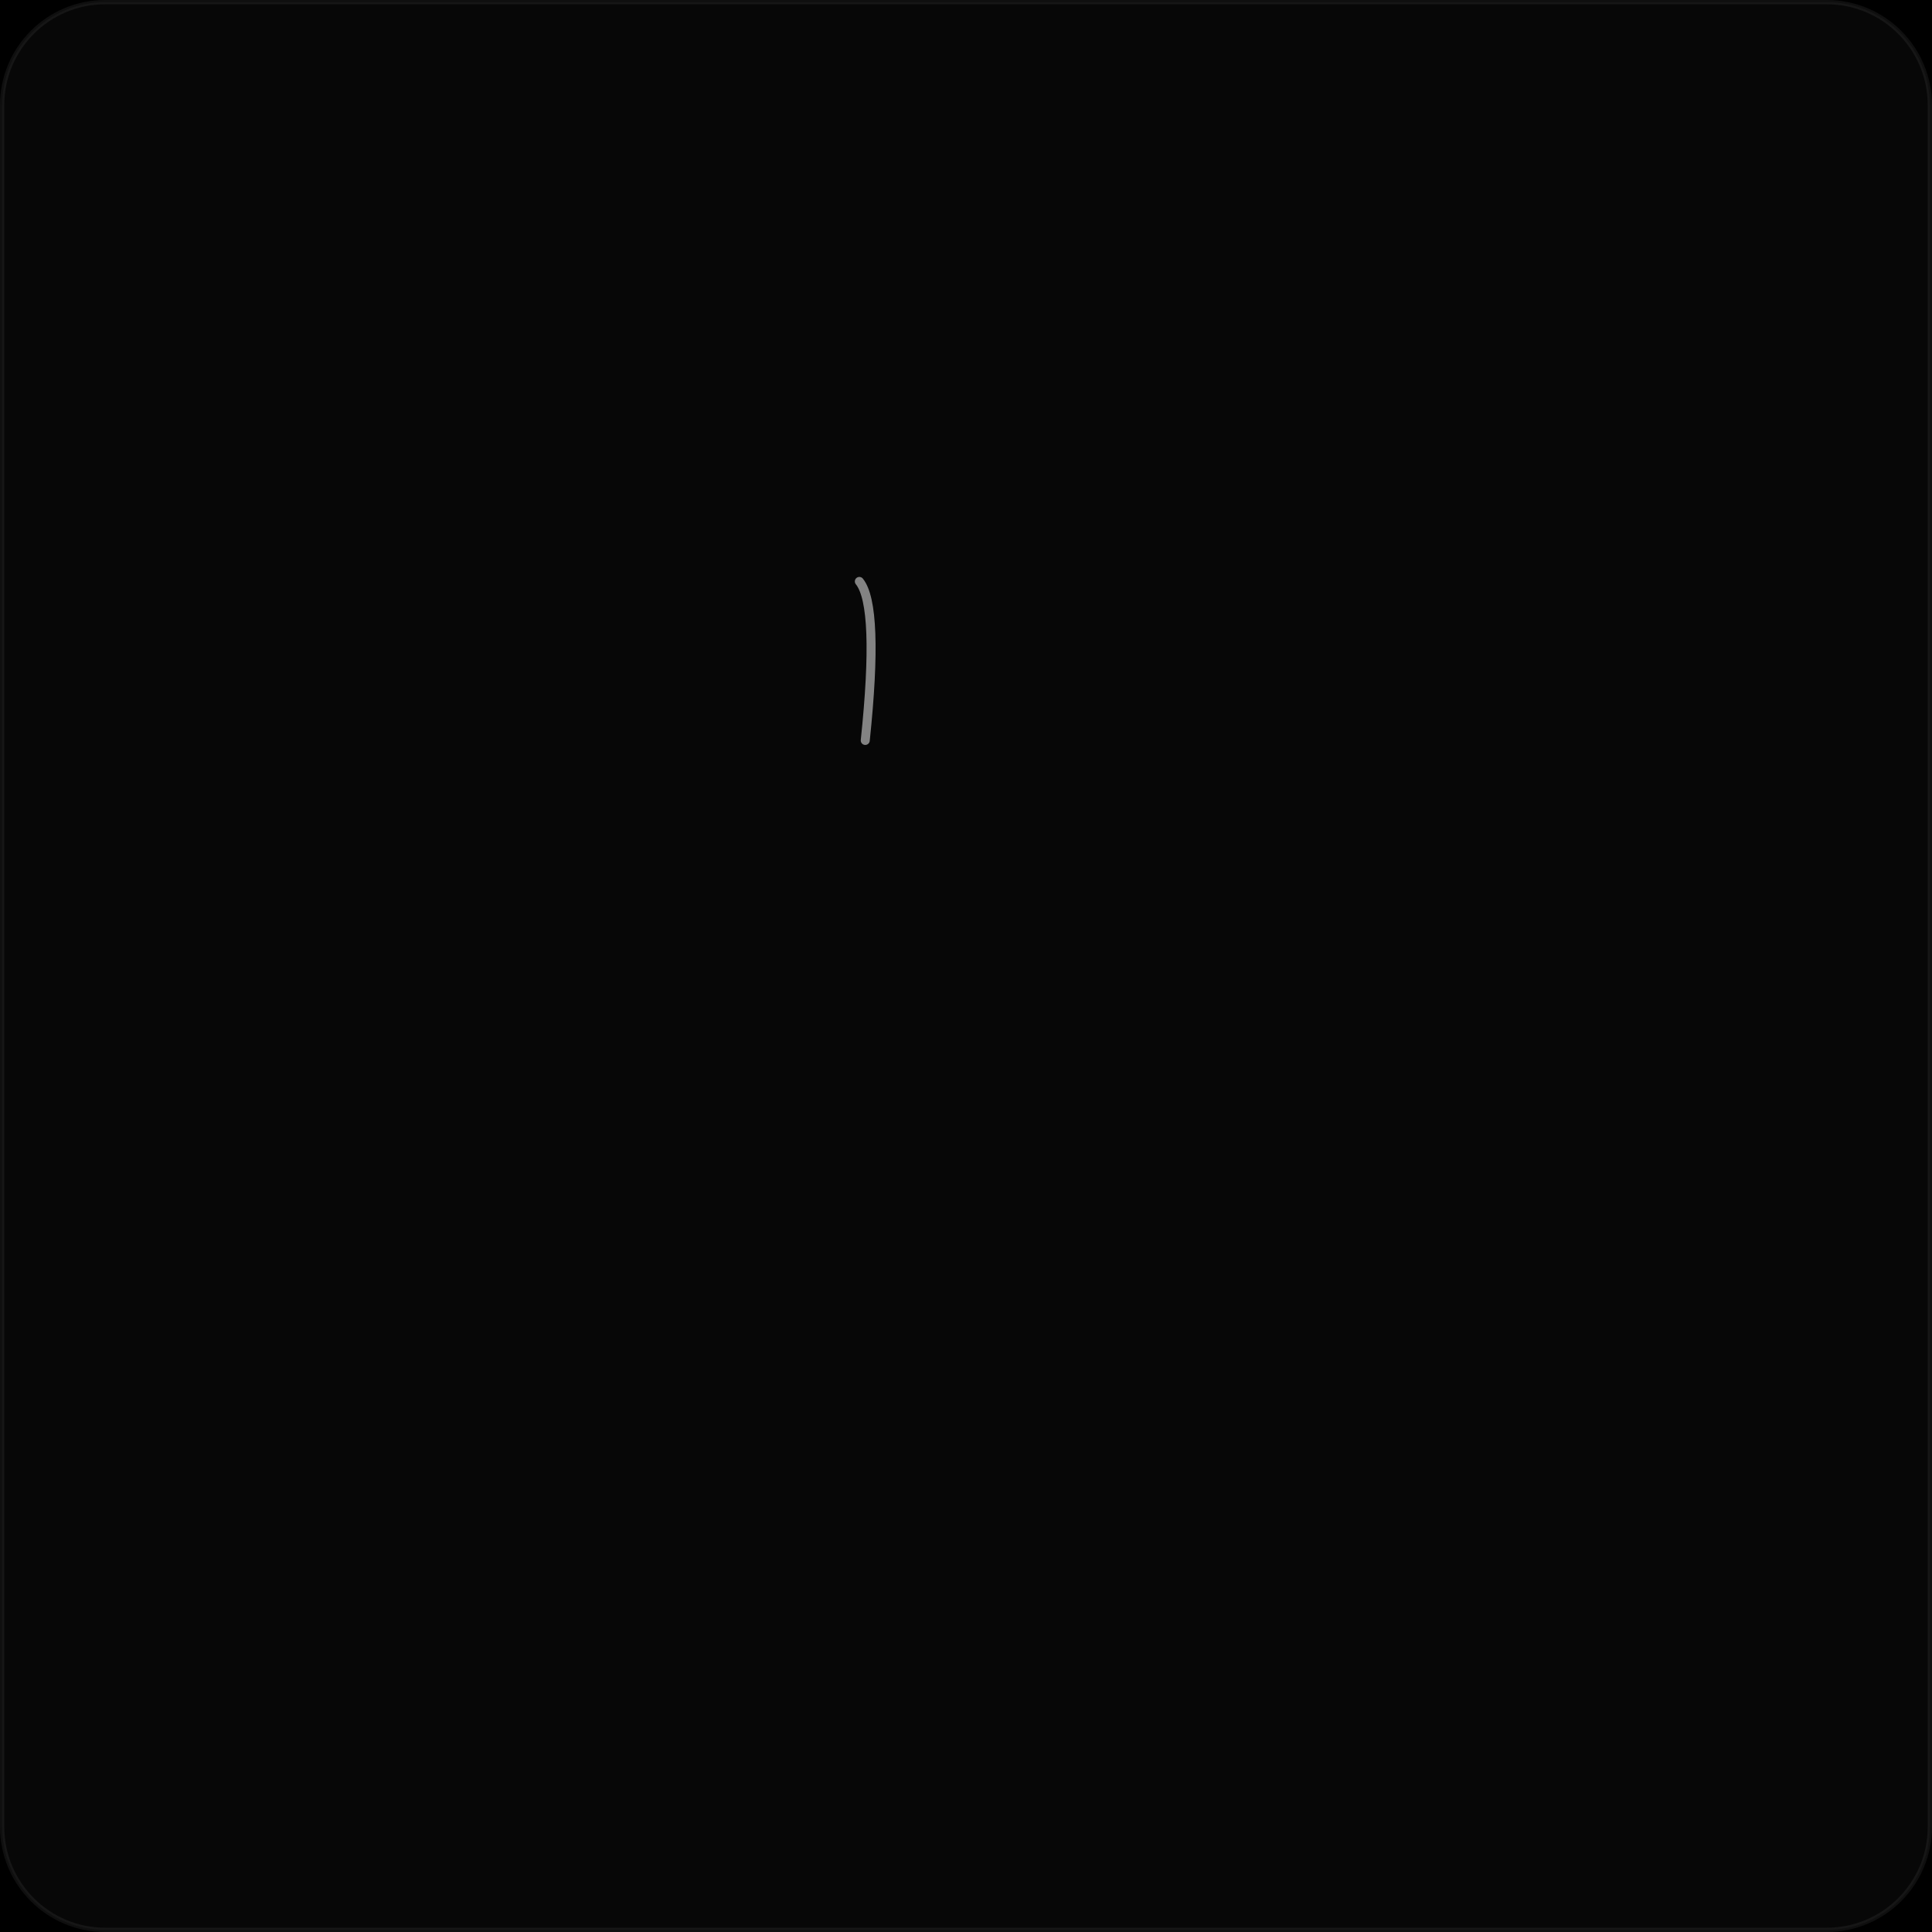
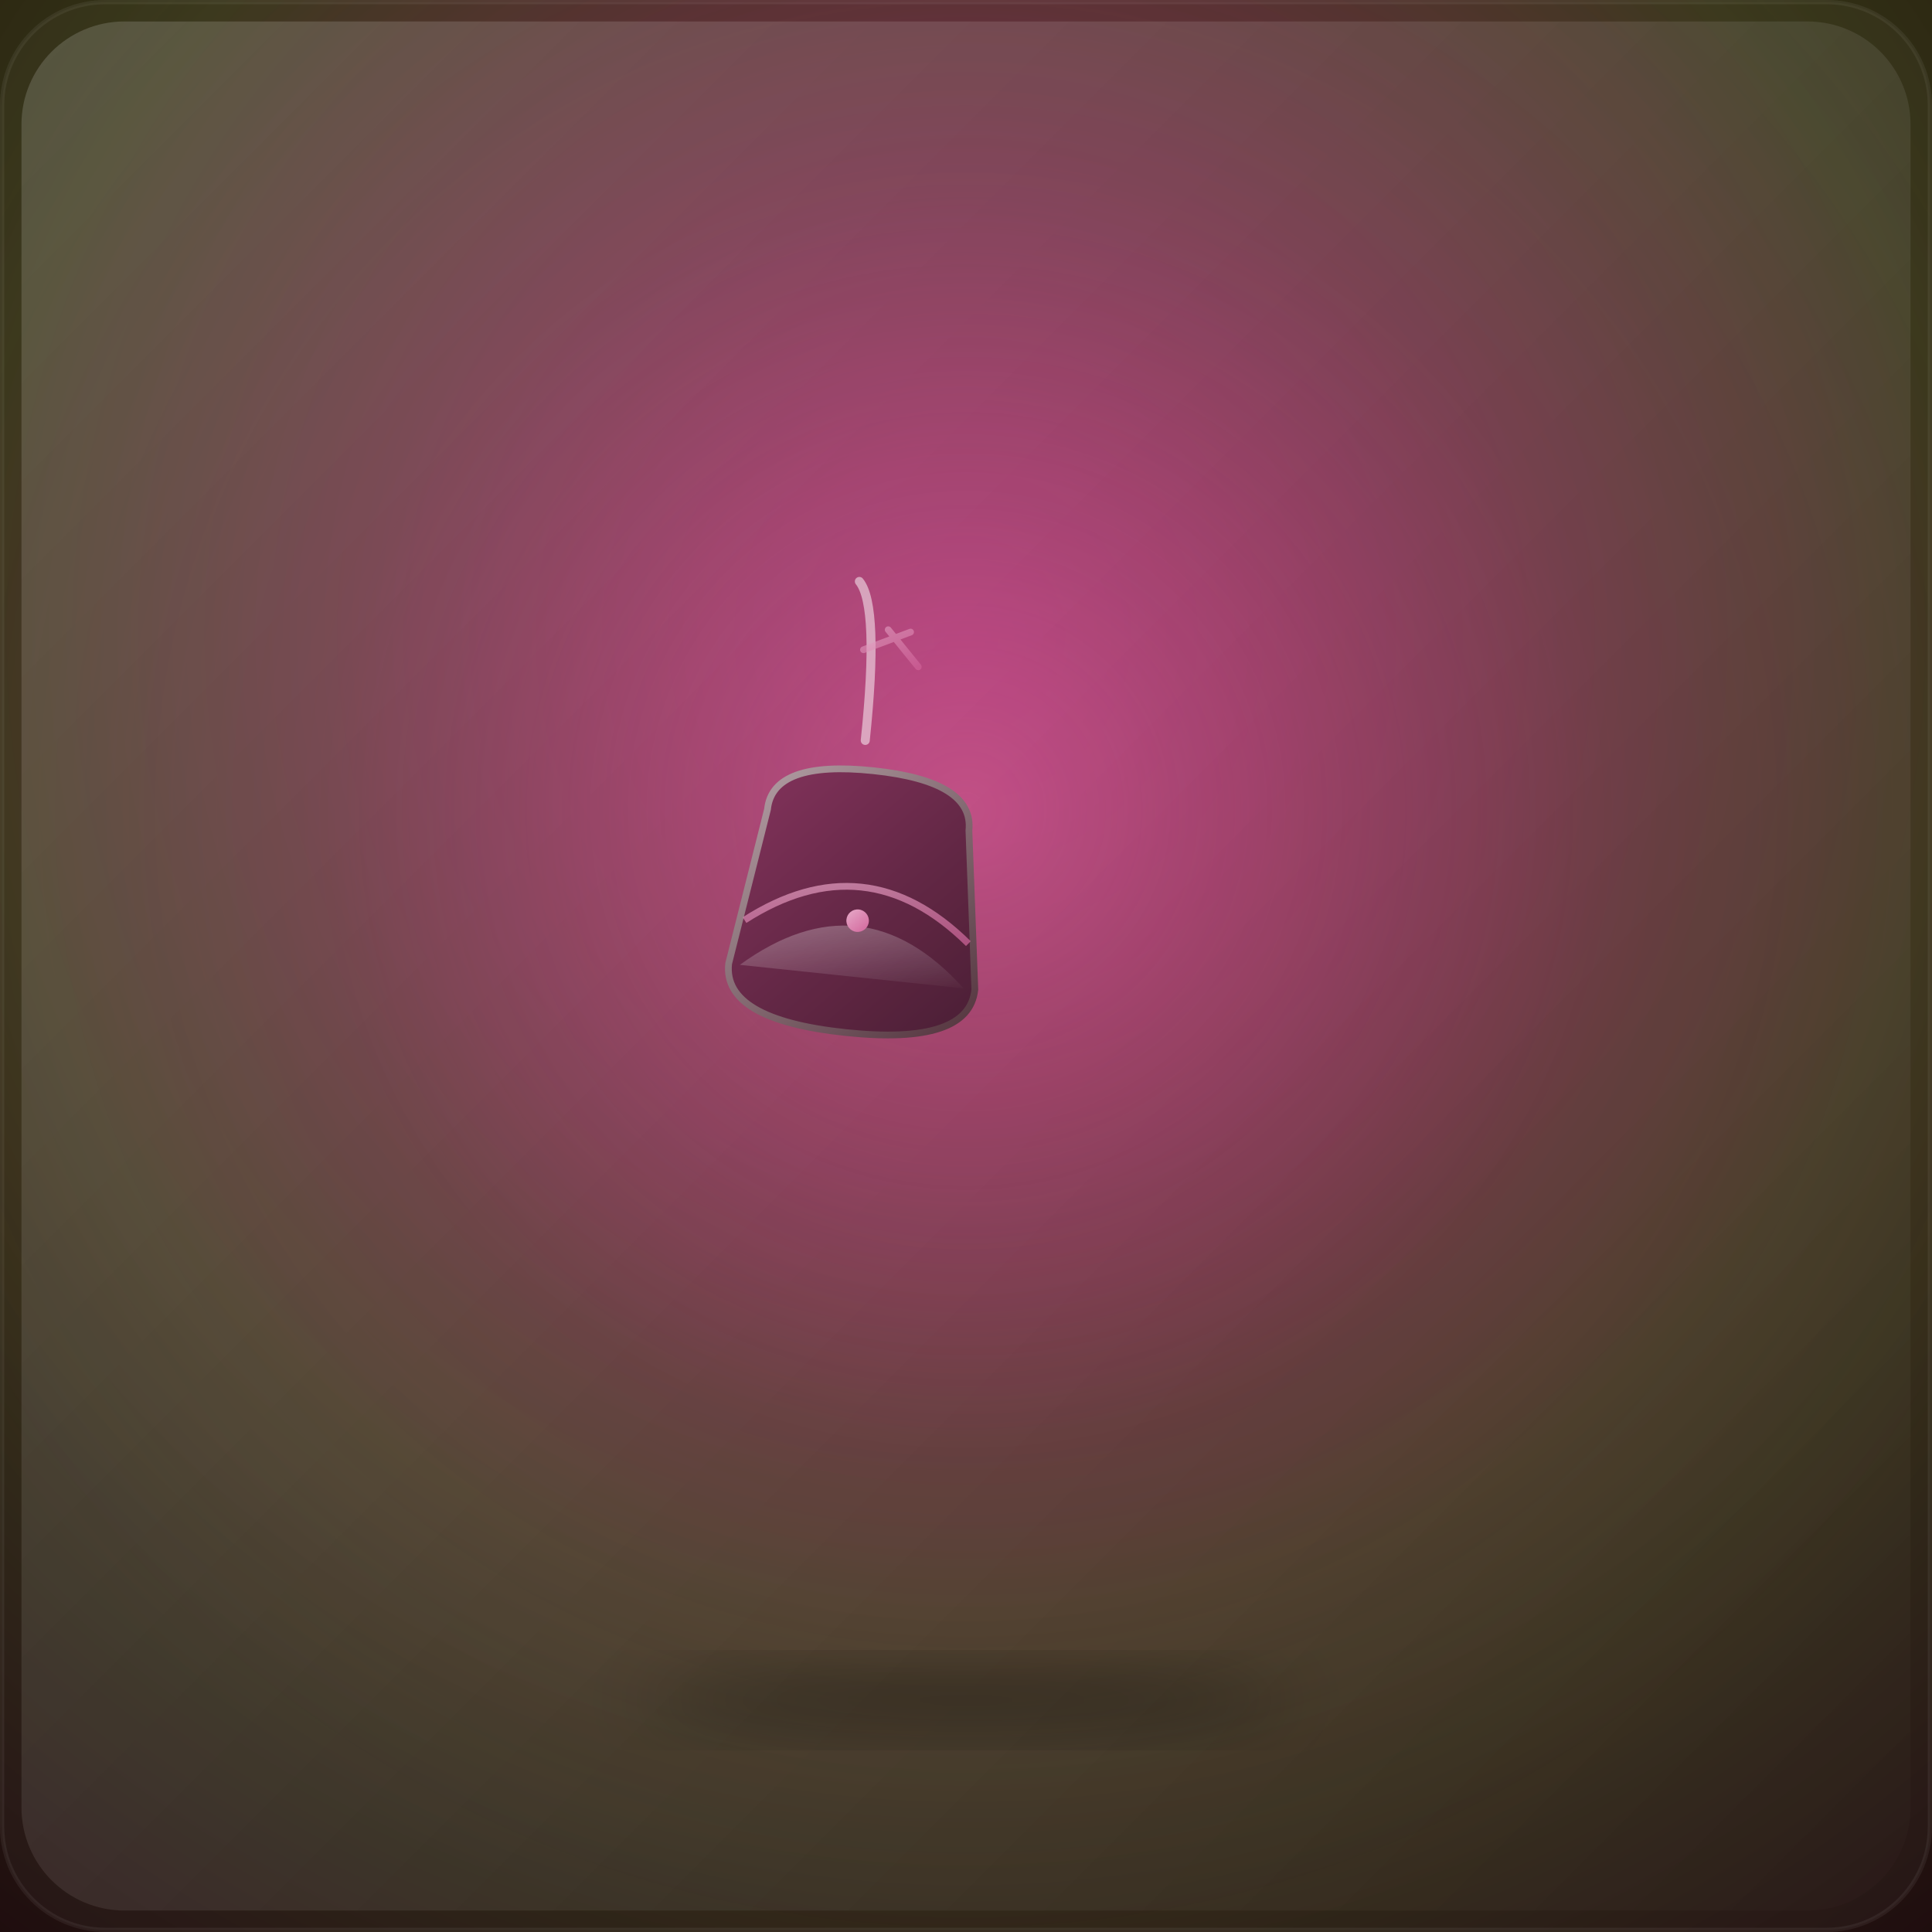
<svg xmlns="http://www.w3.org/2000/svg" viewBox="0 0 900 900" width="900" height="900">
  <defs>
-     <radialGradient id="bg" cx="50%" cy="33" r="85%">
-       <stop offset="0%" stop-color="#e722f511ee1" />
-       <stop offset="60%" stop-color="#8828821362" />
-       <stop offset="100%" stop-color="#4c3b2da1b" />
+     <radialGradient id="bg" cx="50%" cy="33%" r="85%">
+       <stop offset="0%" stop-color="#7b244f" />
+       <stop offset="60%" stop-color="#333315" />
+       <stop offset="100%" stop-color="#1e0b0e" />
    </radialGradient>
    <radialGradient id="glow" cx="50%" cy="42%" r="60%">
-       <stop offset="0%" stop-color="#71374723dc2" stop-opacity="0.55" />
-       <stop offset="55%" stop-color="#a5c55442fd0" stop-opacity="0.14" />
-       <stop offset="100%" stop-color="#ca7430a27d8" stop-opacity="0" />
+       <stop offset="0%" stop-color="#f5479e" stop-opacity="0.55" />
+       <stop offset="55%" stop-color="#dc187a" stop-opacity="0.14" />
+       <stop offset="100%" stop-color="#ad1f66" stop-opacity="0" />
    </radialGradient>
+     <linearGradient id="metal" x1="0%" y1="0%" x2="100%" y2="100%">
+       <stop offset="0%" stop-color="#cec0c4" />
+       <stop offset="100%" stop-color="#603945" />
+     </linearGradient>
+     <linearGradient id="metalSoft" x1="0%" y1="0%" x2="100%" y2="100%">
+       <stop offset="0%" stop-color="#b39ea4" />
+       <stop offset="100%" stop-color="#4d2d37" />
+     </linearGradient>
+     <linearGradient id="acc" x1="0%" y1="0%" x2="100%" y2="100%">
+       <stop offset="0%" stop-color="#d3699e" />
+       <stop offset="100%" stop-color="#a6306b" />
+     </linearGradient>
+     <linearGradient id="accLight" x1="0%" y1="0%" x2="100%" y2="100%">
+       <stop offset="0%" stop-color="#e6a8c7" />
+       <stop offset="100%" stop-color="#d16199" />
+     </linearGradient>
+     <linearGradient id="unit" x1="0%" y1="0%" x2="100%" y2="100%">
+       <stop offset="0%" stop-color="#802d57" />
+       <stop offset="100%" stop-color="#44182e" />
+     </linearGradient>
+     <linearGradient id="unitSoft" x1="0%" y1="0%" x2="100%" y2="100%">
+       <stop offset="0%" stop-color="#672847" />
+       <stop offset="100%" stop-color="#3b1729" />
+     </linearGradient>
+     <linearGradient id="sheen" x1="0%" y1="0%" x2="100%" y2="0%">
+       <stop offset="0%" stop-color="#ffffff" stop-opacity="0" />
+       <stop offset="50%" stop-color="#ffffff" stop-opacity="0.9" />
+       <stop offset="100%" stop-color="#ffffff" stop-opacity="0" />
+     </linearGradient>
+     <linearGradient id="glass" x1="0%" y1="0%" x2="100%" y2="100%">
+       <stop offset="0%" stop-color="#ffffff" stop-opacity="0.32" />
+       <stop offset="100%" stop-color="#ffffff" stop-opacity="0.02" />
+     </linearGradient>
    <filter id="soft" x="-40%" y="-40%" width="180%" height="180%">
      <feGaussianBlur stdDeviation="18" />
    </filter>
  </defs>
  <rect width="900" height="900" fill="url(#bg)" />
  <rect width="900" height="900" fill="url(#glow)" />
  <rect x="10" y="10" width="880" height="880" rx="48" fill="url(#glass)" opacity="0.5" />
  <ellipse cx="450" cy="792" rx="150" ry="13" fill="#000000" opacity="0.42" filter="url(#soft)" />
  <g transform="translate(450 450) rotate(6) scale(0.728) translate(-450 -450)">
    <g transform="translate(54 126) scale(0.72)">
      <path d="M360 330 Q360 286 450 286 Q540 286 540 330 L560 470 Q560 520 450 520 Q340 520 340 470 Z" fill="url(#unit)" stroke="url(#metalSoft)" stroke-width="6" />
      <path d="M350 470 Q450 380 550 470" fill="url(#glass)" />
      <path d="M350 430 Q450 350 550 430" fill="none" stroke="url(#accLight)" stroke-width="6" opacity="0.7" />
      <circle cx="450" cy="420" r="10" fill="url(#accLight)" />
      <path d="M440 260 Q440 140 420 120" stroke="#ffffff" stroke-width="8" fill="none" stroke-linecap="round" opacity="0.5" />
      <path d="M430 180 L470 160 M450 160 L480 190" stroke="url(#accLight)" stroke-width="6" stroke-linecap="round" opacity="0.6" />
    </g>
  </g>
  <rect x="1" y="1" width="898" height="898" rx="48" fill="#ffffff" opacity="0.03" />
  <rect x="1" y="1" width="898" height="898" rx="48" fill="none" stroke="#ffffff" stroke-opacity="0.06" stroke-width="2" />
</svg>
